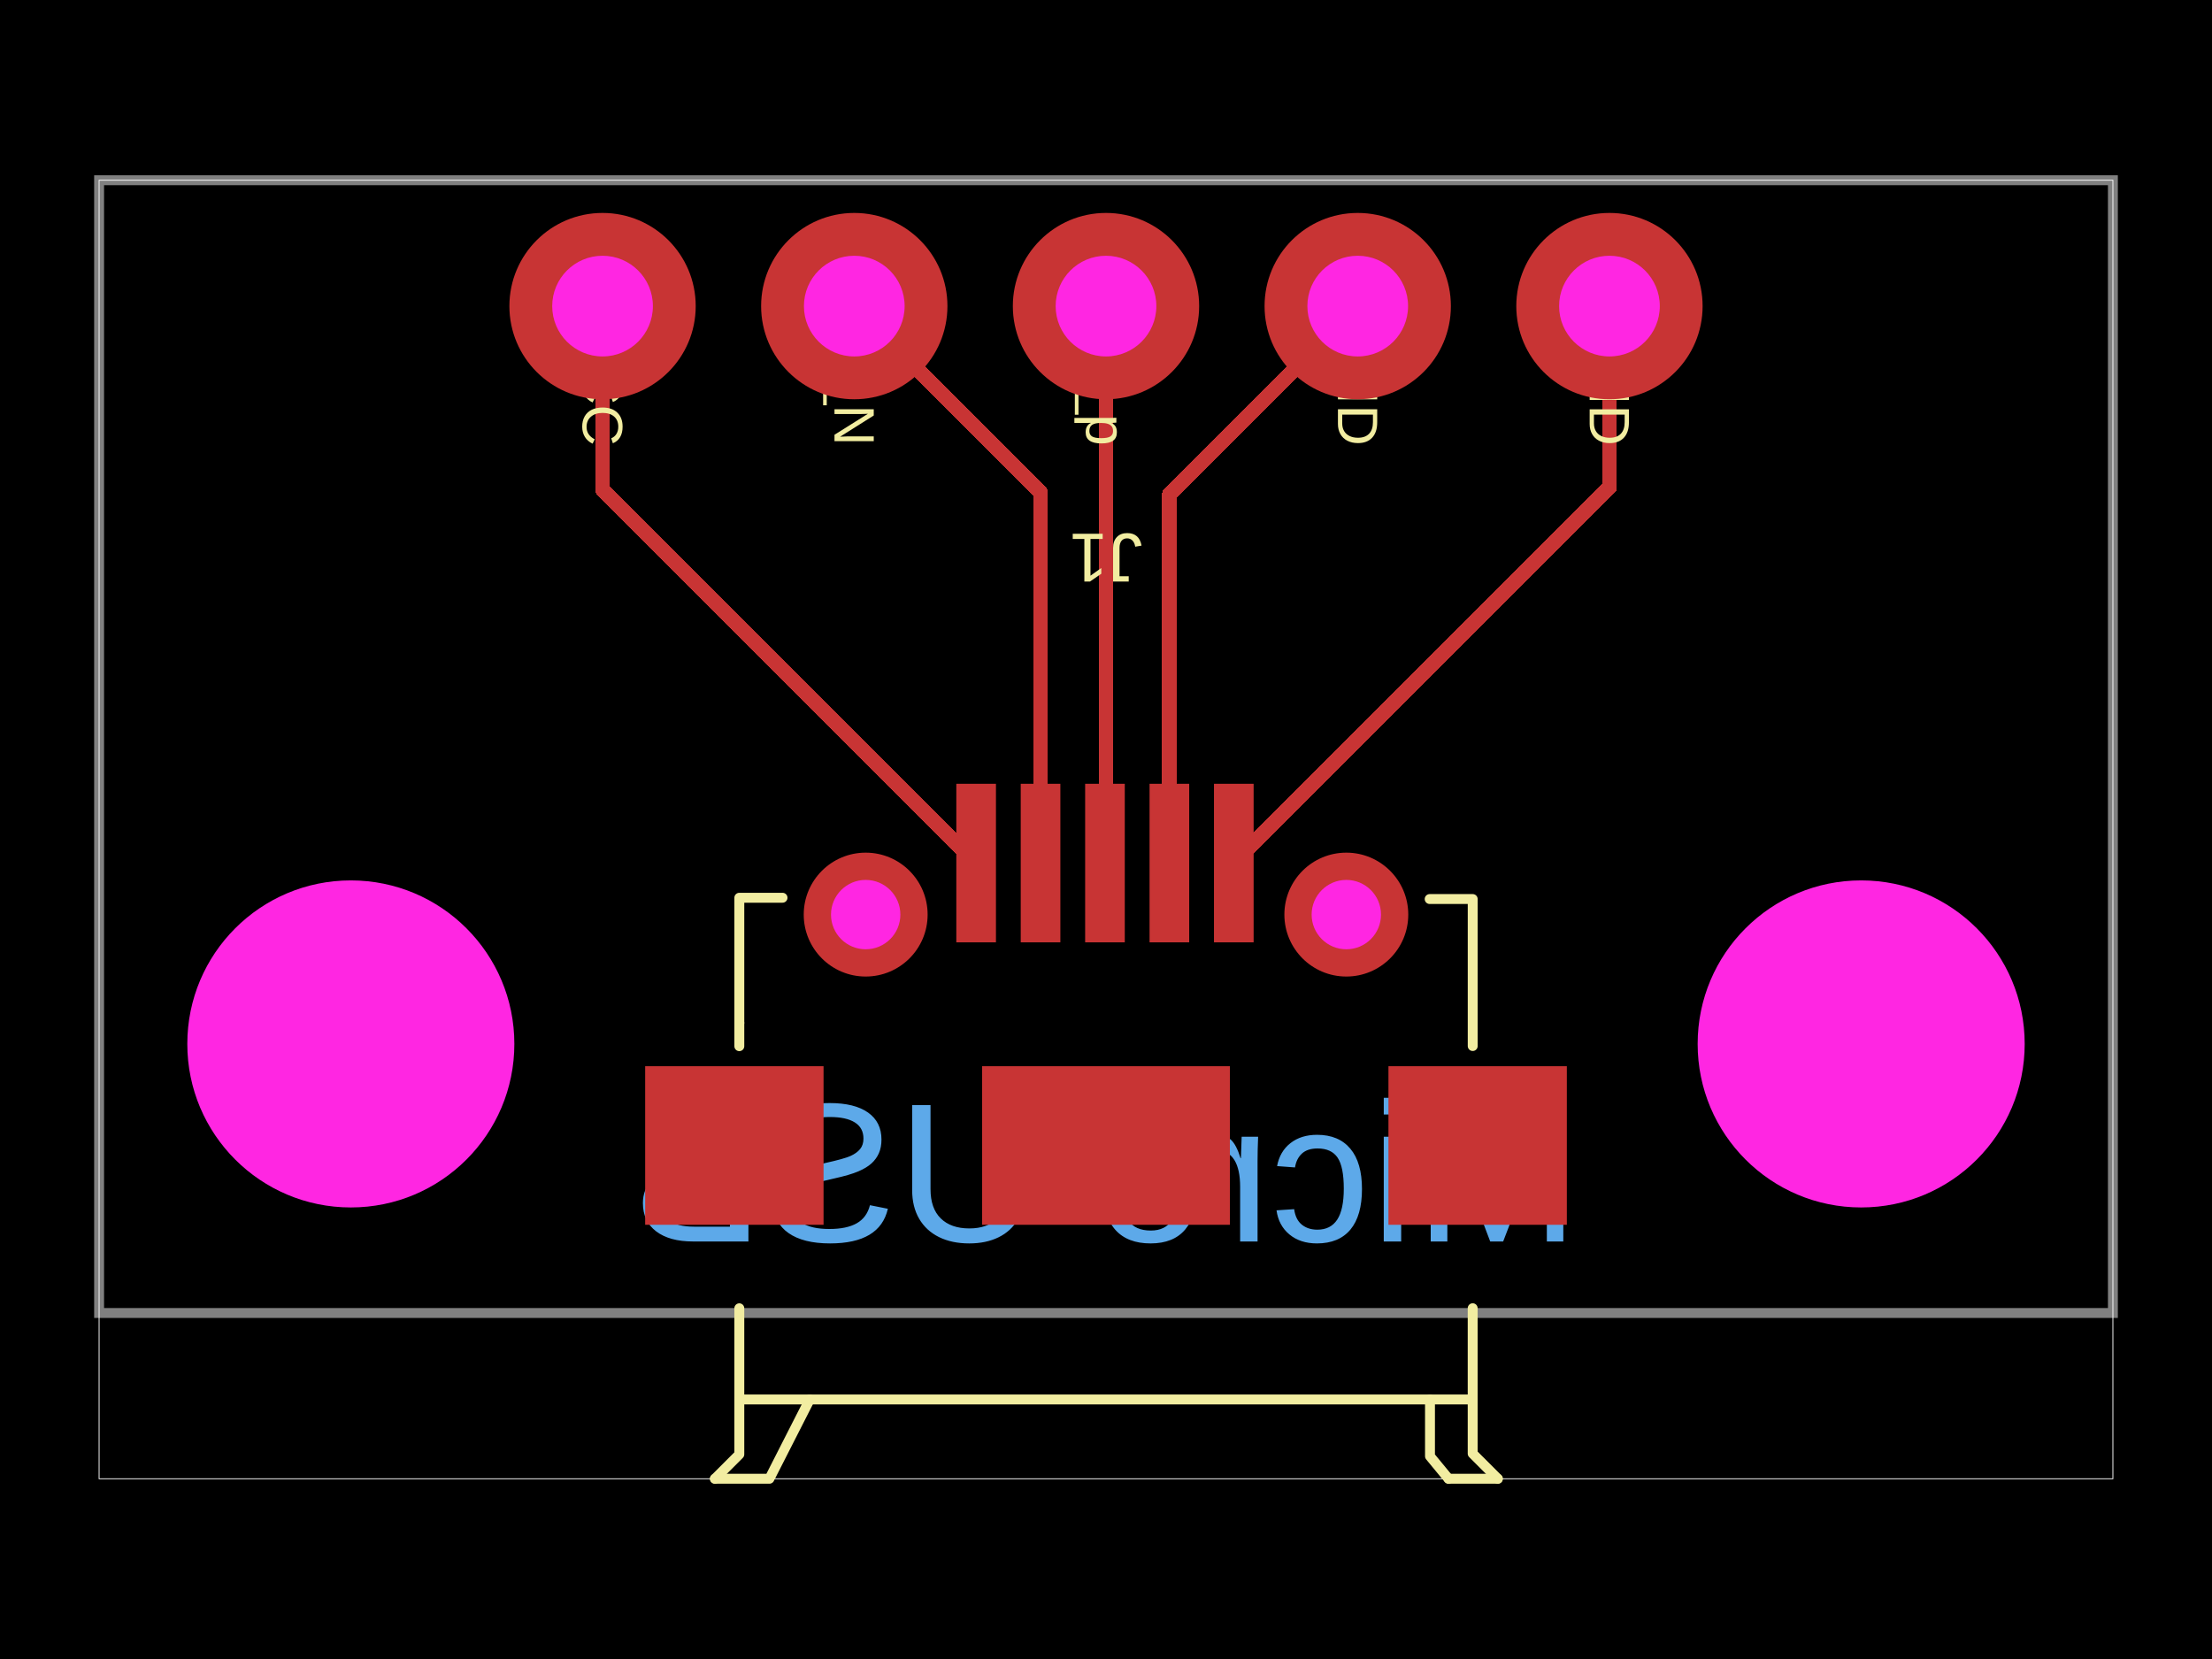
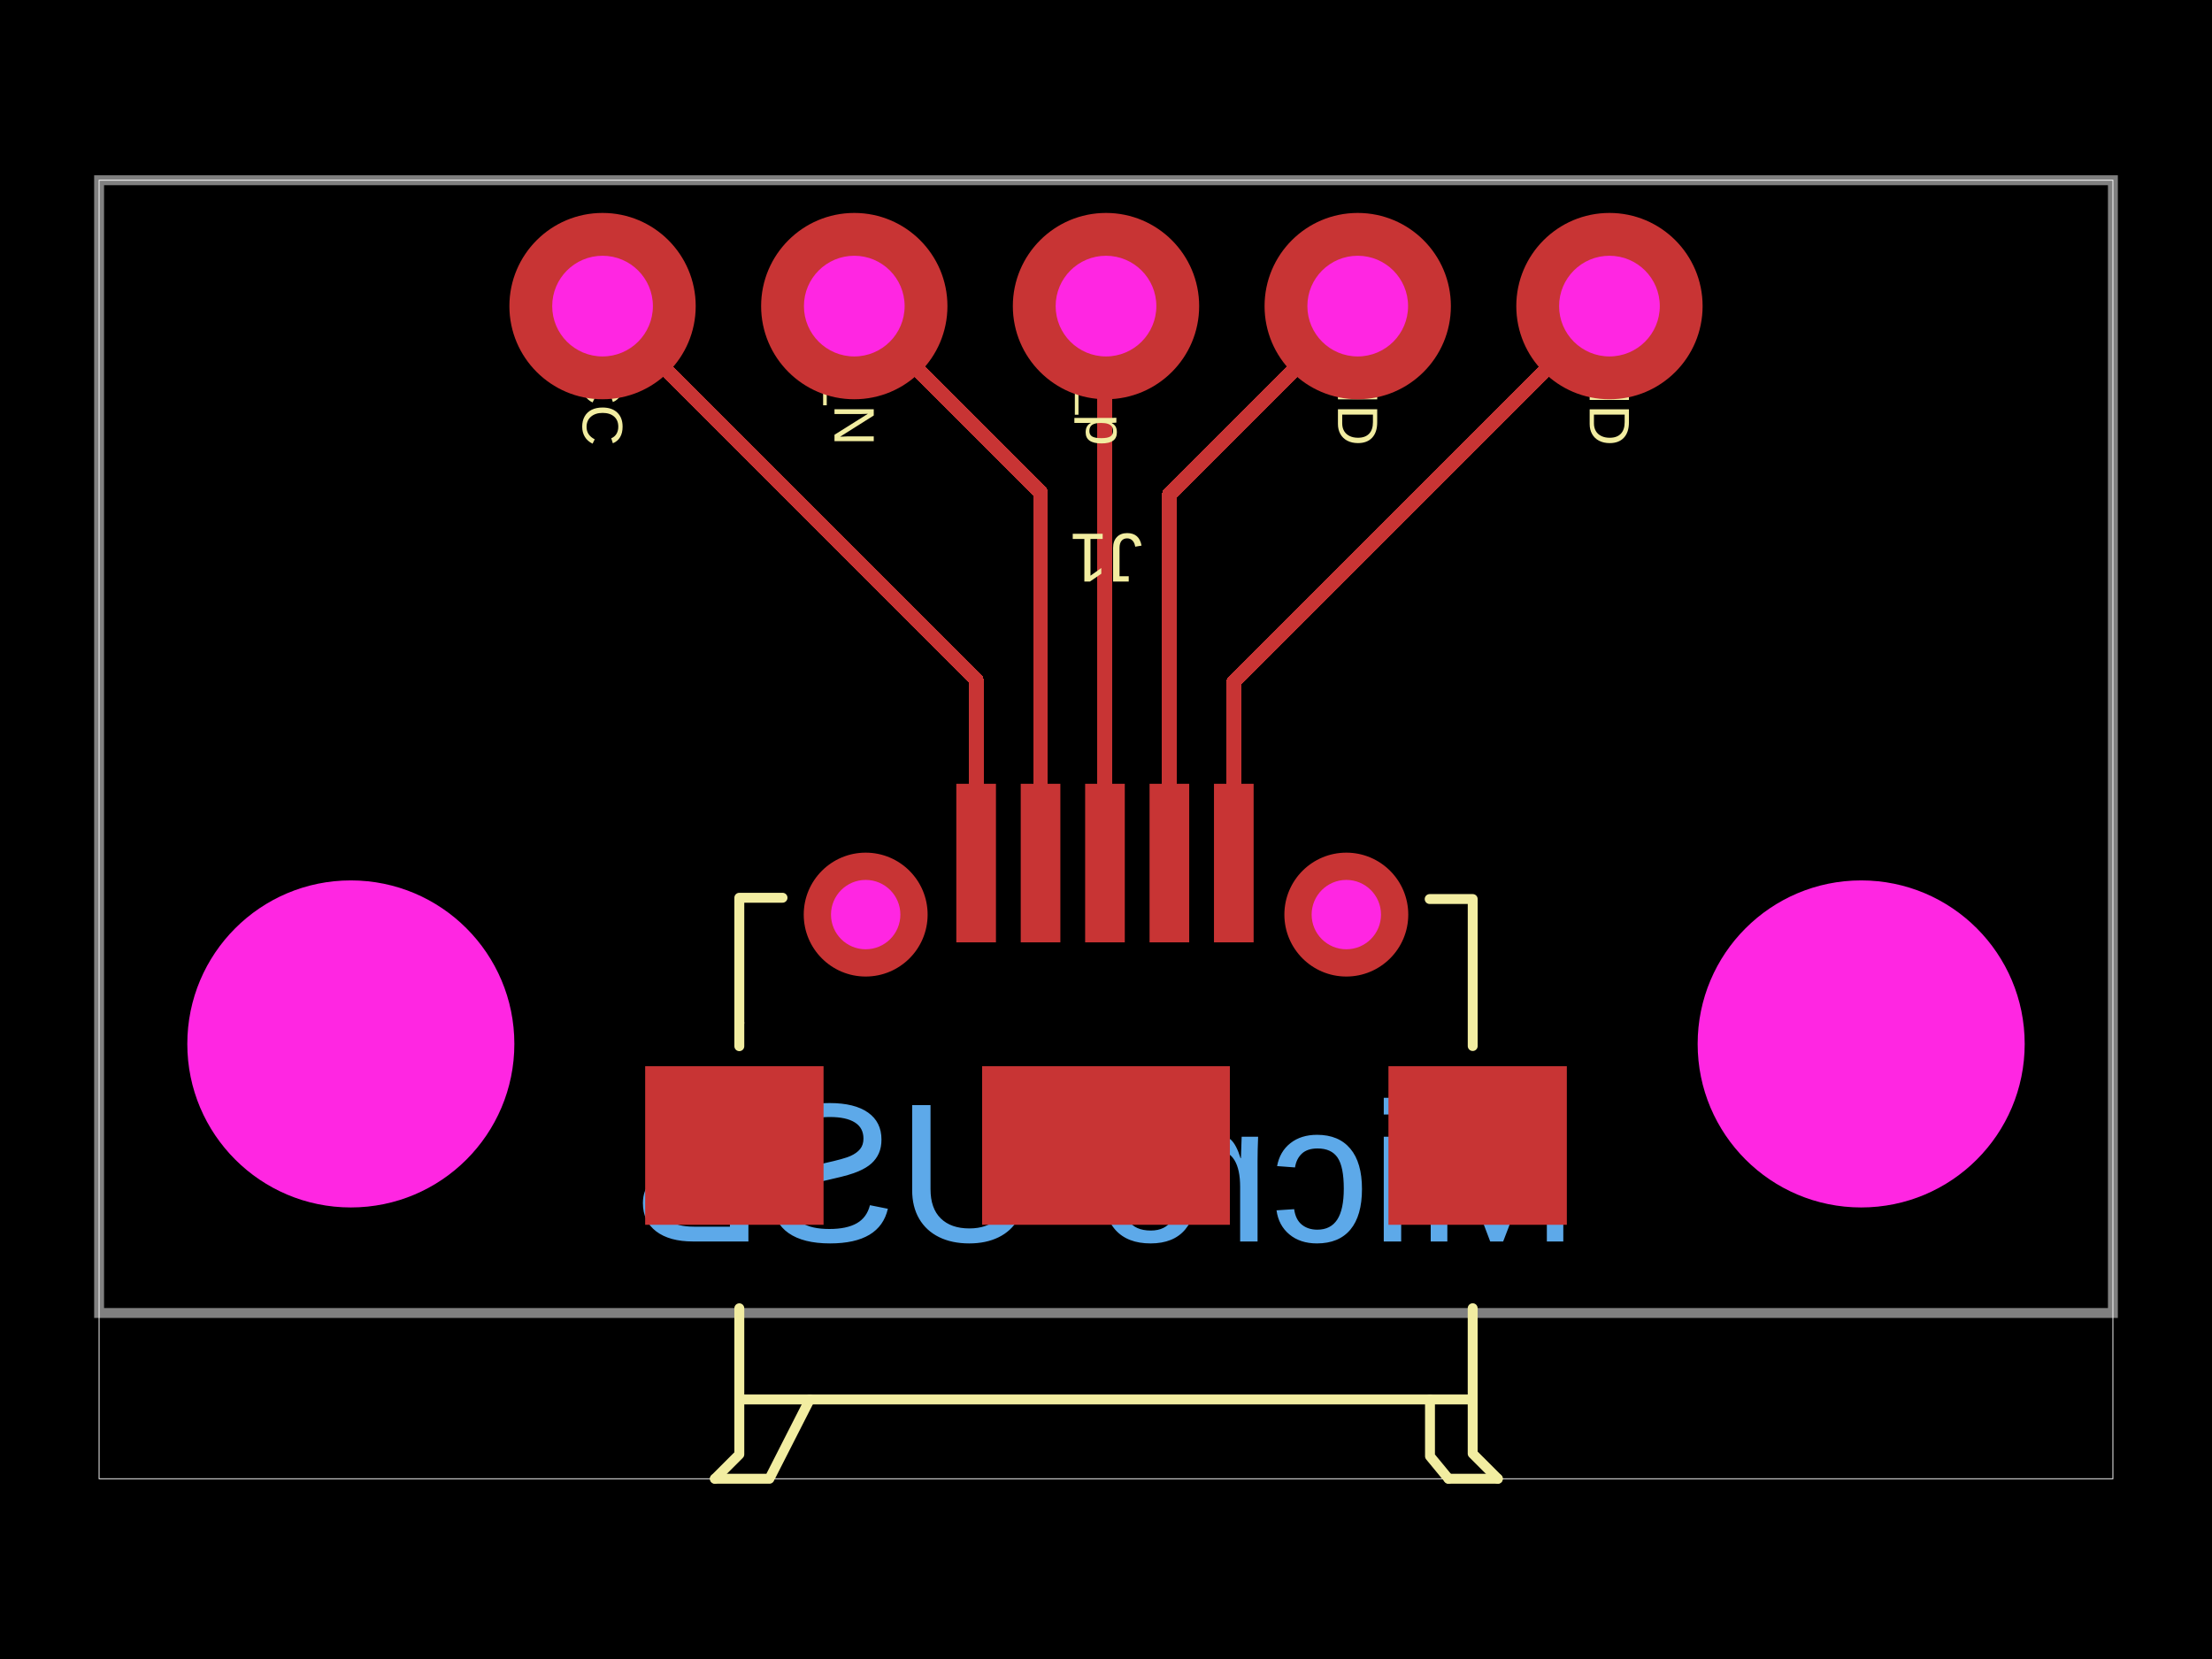
- <svg xmlns="http://www.w3.org/2000/svg" width="800" height="600" data-software-used-string="@tscircuit/core@0.0.862">
+ <svg xmlns="http://www.w3.org/2000/svg" width="800" height="600" data-software-used-string="@tscircuit/core@0.0.931">
  <style />
  <rect class="boundary" x="0" y="0" fill="#000" width="800" height="600" data-type="pcb_background" data-pcb-layer="global" />
  <rect class="pcb-boundary" fill="none" stroke="#fff" stroke-width="0.3" x="35.842" y="65.185" width="728.315" height="469.63" data-type="pcb_boundary" data-pcb-layer="global" />
+   <path class="pcb-board" d="M 35.842 474.863 L 764.158 474.863 L 764.158 65.185 L 35.842 65.185 Z" fill="none" stroke="rgba(255, 255, 255, 0.5)" stroke-width="3.584" data-type="pcb_board" data-pcb-layer="board" />
  <text x="0" y="0" dx="0" dy="0" fill="#5da9e9" font-family="Arial, sans-serif" font-size="71.685" text-anchor="middle" dominant-baseline="central" transform="matrix(-1,0,0,1,400,424.1458)" class="pcb-silkscreen-text pcb-silkscreen-bottom" data-pcb-silkscreen-text-id="null" stroke="none" data-type="pcb_silkscreen_text" data-pcb-layer="bottom">Micro USB</text>
-   <path class="pcb-board" d="M 35.842 474.863 L 764.158 474.863 L 764.158 65.185 L 35.842 65.185 Z" fill="none" stroke="rgba(255, 255, 255, 0.5)" stroke-width="3.584" data-type="pcb_board" data-pcb-layer="board" />
  <rect class="pcb-pad" fill="rgb(200, 52, 52)" x="233.333" y="385.613" width="64.516" height="57.348" data-type="pcb_smtpad" data-pcb-layer="top" />
  <rect class="pcb-pad" fill="rgb(200, 52, 52)" x="355.197" y="385.613" width="89.606" height="57.348" data-type="pcb_smtpad" data-pcb-layer="top" />
  <rect class="pcb-pad" fill="rgb(200, 52, 52)" x="502.151" y="385.613" width="64.516" height="57.348" data-type="pcb_smtpad" data-pcb-layer="top" />
  <rect class="pcb-pad" fill="rgb(200, 52, 52)" x="439.052" y="283.467" width="14.337" height="57.348" data-type="pcb_smtpad" data-pcb-layer="top" />
  <rect class="pcb-pad" fill="rgb(200, 52, 52)" x="415.755" y="283.467" width="14.337" height="57.348" data-type="pcb_smtpad" data-pcb-layer="top" />
  <rect class="pcb-pad" fill="rgb(200, 52, 52)" x="392.458" y="283.467" width="14.337" height="57.348" data-type="pcb_smtpad" data-pcb-layer="top" />
  <rect class="pcb-pad" fill="rgb(200, 52, 52)" x="369.161" y="283.467" width="14.337" height="57.348" data-type="pcb_smtpad" data-pcb-layer="top" />
  <rect class="pcb-pad" fill="rgb(200, 52, 52)" x="345.864" y="283.467" width="14.337" height="57.348" data-type="pcb_smtpad" data-pcb-layer="top" />
-   <path class="pcb-trace" stroke="rgb(200, 52, 52)" fill="none" d="M 582.079 110.705 L 582.079 176.282" stroke-width="5.376" stroke-linecap="round" stroke-linejoin="round" shape-rendering="crispEdges" data-type="pcb_trace" data-pcb-layer="top" />
-   <path class="pcb-trace" stroke="rgb(200, 52, 52)" fill="none" d="M 582.079 176.282 L 446.221 312.141" stroke-width="5.376" stroke-linecap="round" stroke-linejoin="round" shape-rendering="crispEdges" data-type="pcb_trace" data-pcb-layer="top" />
-   <path class="pcb-trace" stroke="rgb(200, 52, 52)" fill="none" d="M 491.039 110.705 L 422.924 178.821" stroke-width="5.376" stroke-linecap="round" stroke-linejoin="round" shape-rendering="crispEdges" data-type="pcb_trace" data-pcb-layer="top" />
-   <path class="pcb-trace" stroke="rgb(200, 52, 52)" fill="none" d="M 422.924 178.821 L 422.924 312.141" stroke-width="5.376" stroke-linecap="round" stroke-linejoin="round" shape-rendering="crispEdges" data-type="pcb_trace" data-pcb-layer="top" />
-   <path class="pcb-trace" stroke="rgb(200, 52, 52)" fill="none" d="M 400 110.705 L 400 311.767" stroke-width="5.376" stroke-linecap="round" stroke-linejoin="round" shape-rendering="crispEdges" data-type="pcb_trace" data-pcb-layer="top" />
-   <path class="pcb-trace" stroke="rgb(200, 52, 52)" fill="none" d="M 400 311.767 L 399.627 312.141" stroke-width="5.376" stroke-linecap="round" stroke-linejoin="round" shape-rendering="crispEdges" data-type="pcb_trace" data-pcb-layer="top" />
-   <path class="pcb-trace" stroke="rgb(200, 52, 52)" fill="none" d="M 308.961 110.705 L 376.33 178.074" stroke-width="5.376" stroke-linecap="round" stroke-linejoin="round" shape-rendering="crispEdges" data-type="pcb_trace" data-pcb-layer="top" />
-   <path class="pcb-trace" stroke="rgb(200, 52, 52)" fill="none" d="M 376.33 178.074 L 376.33 312.141" stroke-width="5.376" stroke-linecap="round" stroke-linejoin="round" shape-rendering="crispEdges" data-type="pcb_trace" data-pcb-layer="top" />
-   <path class="pcb-trace" stroke="rgb(200, 52, 52)" fill="none" d="M 217.921 110.705 L 217.921 177.029" stroke-width="5.376" stroke-linecap="round" stroke-linejoin="round" shape-rendering="crispEdges" data-type="pcb_trace" data-pcb-layer="top" />
-   <path class="pcb-trace" stroke="rgb(200, 52, 52)" fill="none" d="M 217.921 177.029 L 353.033 312.141" stroke-width="5.376" stroke-linecap="round" stroke-linejoin="round" shape-rendering="crispEdges" data-type="pcb_trace" data-pcb-layer="top" />
+   <path class="pcb-trace" stroke="rgb(200, 52, 52)" fill="none" d="M 446.221 312.141 L 446.221 246.563" stroke-width="5.376" stroke-linecap="round" stroke-linejoin="round" shape-rendering="crispEdges" data-type="pcb_trace" data-pcb-layer="top" />
+   <path class="pcb-trace" stroke="rgb(200, 52, 52)" fill="none" d="M 446.221 246.563 L 582.079 110.705" stroke-width="5.376" stroke-linecap="round" stroke-linejoin="round" shape-rendering="crispEdges" data-type="pcb_trace" data-pcb-layer="top" />
+   <path class="pcb-trace" stroke="rgb(200, 52, 52)" fill="none" d="M 422.924 312.141 L 422.924 178.821" stroke-width="5.376" stroke-linecap="round" stroke-linejoin="round" shape-rendering="crispEdges" data-type="pcb_trace" data-pcb-layer="top" />
+   <path class="pcb-trace" stroke="rgb(200, 52, 52)" fill="none" d="M 422.924 178.821 L 491.039 110.705" stroke-width="5.376" stroke-linecap="round" stroke-linejoin="round" shape-rendering="crispEdges" data-type="pcb_trace" data-pcb-layer="top" />
+   <path class="pcb-trace" stroke="rgb(200, 52, 52)" fill="none" d="M 399.627 312.141 L 399.627 111.078" stroke-width="5.376" stroke-linecap="round" stroke-linejoin="round" shape-rendering="crispEdges" data-type="pcb_trace" data-pcb-layer="top" />
+   <path class="pcb-trace" stroke="rgb(200, 52, 52)" fill="none" d="M 399.627 111.078 L 400 110.705" stroke-width="5.376" stroke-linecap="round" stroke-linejoin="round" shape-rendering="crispEdges" data-type="pcb_trace" data-pcb-layer="top" />
+   <path class="pcb-trace" stroke="rgb(200, 52, 52)" fill="none" d="M 376.33 312.141 L 376.33 178.074" stroke-width="5.376" stroke-linecap="round" stroke-linejoin="round" shape-rendering="crispEdges" data-type="pcb_trace" data-pcb-layer="top" />
+   <path class="pcb-trace" stroke="rgb(200, 52, 52)" fill="none" d="M 376.33 178.074 L 308.961 110.705" stroke-width="5.376" stroke-linecap="round" stroke-linejoin="round" shape-rendering="crispEdges" data-type="pcb_trace" data-pcb-layer="top" />
+   <path class="pcb-trace" stroke="rgb(200, 52, 52)" fill="none" d="M 353.033 312.141 L 353.033 245.817" stroke-width="5.376" stroke-linecap="round" stroke-linejoin="round" shape-rendering="crispEdges" data-type="pcb_trace" data-pcb-layer="top" />
+   <path class="pcb-trace" stroke="rgb(200, 52, 52)" fill="none" d="M 353.033 245.817 L 217.921 110.705" stroke-width="5.376" stroke-linecap="round" stroke-linejoin="round" shape-rendering="crispEdges" data-type="pcb_trace" data-pcb-layer="top" />
  <path class="pcb-silkscreen pcb-silkscreen-top" d="M 258.552 534.796 L 278.269 534.815 L 292.874 506.118" fill="none" stroke="#f2eda1" stroke-width="3.584" stroke-linecap="round" stroke-linejoin="round" data-pcb-component-id="pcb_component_0" data-pcb-silkscreen-path-id="pcb_silkscreen_path_0" data-type="pcb_silkscreen_path" data-pcb-layer="top" />
  <path class="pcb-silkscreen pcb-silkscreen-top" d="M 517.176 506.141 L 517.176 526.669 L 523.884 534.815" fill="none" stroke="#f2eda1" stroke-width="3.584" stroke-linecap="round" stroke-linejoin="round" data-pcb-component-id="pcb_component_0" data-pcb-silkscreen-path-id="pcb_silkscreen_path_1" data-type="pcb_silkscreen_path" data-pcb-layer="top" />
  <path class="pcb-silkscreen pcb-silkscreen-top" d="M 541.71 534.815 L 523.884 534.815" fill="none" stroke="#f2eda1" stroke-width="3.584" stroke-linecap="round" stroke-linejoin="round" data-pcb-component-id="pcb_component_0" data-pcb-silkscreen-path-id="pcb_silkscreen_path_2" data-type="pcb_silkscreen_path" data-pcb-layer="top" />
  <path class="pcb-silkscreen pcb-silkscreen-top" d="M 532.616 506.141 L 532.616 525.721 L 541.71 534.815" fill="none" stroke="#f2eda1" stroke-width="3.584" stroke-linecap="round" stroke-linejoin="round" data-pcb-component-id="pcb_component_0" data-pcb-silkscreen-path-id="pcb_silkscreen_path_3" data-type="pcb_silkscreen_path" data-pcb-layer="top" />
  <path class="pcb-silkscreen pcb-silkscreen-top" d="M 267.384 506.141 L 267.384 525.988 L 258.557 534.815" fill="none" stroke="#f2eda1" stroke-width="3.584" stroke-linecap="round" stroke-linejoin="round" data-pcb-component-id="pcb_component_0" data-pcb-silkscreen-path-id="pcb_silkscreen_path_4" data-type="pcb_silkscreen_path" data-pcb-layer="top" />
  <path class="pcb-silkscreen pcb-silkscreen-top" d="M 267.384 369.941 L 267.384 324.684 L 283.012 324.684" fill="none" stroke="#f2eda1" stroke-width="3.584" stroke-linecap="round" stroke-linejoin="round" data-pcb-component-id="pcb_component_0" data-pcb-silkscreen-path-id="pcb_silkscreen_path_5" data-type="pcb_silkscreen_path" data-pcb-layer="top" />
  <path class="pcb-silkscreen pcb-silkscreen-top" d="M 517.058 325.15 L 532.626 325.15 L 532.626 326.971 L 532.626 378.317" fill="none" stroke="#f2eda1" stroke-width="3.584" stroke-linecap="round" stroke-linejoin="round" data-pcb-component-id="pcb_component_0" data-pcb-silkscreen-path-id="pcb_silkscreen_path_6" data-type="pcb_silkscreen_path" data-pcb-layer="top" />
  <path class="pcb-silkscreen pcb-silkscreen-top" d="M 267.384 378.371 L 267.384 369.941" fill="none" stroke="#f2eda1" stroke-width="3.584" stroke-linecap="round" stroke-linejoin="round" data-pcb-component-id="pcb_component_0" data-pcb-silkscreen-path-id="pcb_silkscreen_path_7" data-type="pcb_silkscreen_path" data-pcb-layer="top" />
  <path class="pcb-silkscreen pcb-silkscreen-top" d="M 532.616 473.134 L 532.616 506.141 L 267.384 506.141 L 267.384 473.152" fill="none" stroke="#f2eda1" stroke-width="3.584" stroke-linecap="round" stroke-linejoin="round" data-pcb-component-id="pcb_component_0" data-pcb-silkscreen-path-id="pcb_silkscreen_path_8" data-type="pcb_silkscreen_path" data-pcb-layer="top" />
  <text x="0" y="0" dx="0" dy="0" fill="#f2eda1" font-family="Arial, sans-serif" font-size="20.645" text-anchor="end" dominant-baseline="central" transform="matrix(-1.8369701987210297e-16,1,-1,-1.8369701987210297e-16,582.0789,161.2426)" class="pcb-silkscreen-text pcb-silkscreen-top" data-pcb-silkscreen-text-id="pcb_component_1" stroke="none" data-type="pcb_silkscreen_text" data-pcb-layer="top">GND</text>
  <text x="0" y="0" dx="0" dy="0" fill="#f2eda1" font-family="Arial, sans-serif" font-size="20.645" text-anchor="end" dominant-baseline="central" transform="matrix(-1.8369701987210297e-16,1,-1,-1.8369701987210297e-16,491.0394,161.2426)" class="pcb-silkscreen-text pcb-silkscreen-top" data-pcb-silkscreen-text-id="pcb_component_1" stroke="none" data-type="pcb_silkscreen_text" data-pcb-layer="top">ID</text>
  <text x="0" y="0" dx="0" dy="0" fill="#f2eda1" font-family="Arial, sans-serif" font-size="20.645" text-anchor="end" dominant-baseline="central" transform="matrix(-1.8369701987210297e-16,1,-1,-1.8369701987210297e-16,400,161.2426)" class="pcb-silkscreen-text pcb-silkscreen-top" data-pcb-silkscreen-text-id="pcb_component_1" stroke="none" data-type="pcb_silkscreen_text" data-pcb-layer="top">D_p</text>
  <text x="0" y="0" dx="0" dy="0" fill="#f2eda1" font-family="Arial, sans-serif" font-size="20.645" text-anchor="end" dominant-baseline="central" transform="matrix(-1.8369701987210297e-16,1,-1,-1.8369701987210297e-16,308.9606,161.2426)" class="pcb-silkscreen-text pcb-silkscreen-top" data-pcb-silkscreen-text-id="pcb_component_1" stroke="none" data-type="pcb_silkscreen_text" data-pcb-layer="top">D_N</text>
  <text x="0" y="0" dx="0" dy="0" fill="#f2eda1" font-family="Arial, sans-serif" font-size="20.645" text-anchor="end" dominant-baseline="central" transform="matrix(-1.8369701987210297e-16,1,-1,-1.8369701987210297e-16,217.9211,161.2426)" class="pcb-silkscreen-text pcb-silkscreen-top" data-pcb-silkscreen-text-id="pcb_component_1" stroke="none" data-type="pcb_silkscreen_text" data-pcb-layer="top">VCC</text>
  <text x="0" y="0" dx="0" dy="0" fill="#f2eda1" font-family="Arial, sans-serif" font-size="25.09" text-anchor="middle" dominant-baseline="central" transform="matrix(-1,-1.2246467991473532e-16,1.2246467991473532e-16,-1,400,201.7444)" class="pcb-silkscreen-text pcb-silkscreen-top" data-pcb-silkscreen-text-id="pcb_component_1" stroke="none" data-type="pcb_silkscreen_text" data-pcb-layer="top">J1</text>
  <g data-type="pcb_plated_hole" data-pcb-layer="through">
    <circle class="pcb-hole-outer" fill="rgb(200, 52, 52)" cx="313.085" cy="330.776" r="22.402" data-type="pcb_plated_hole" data-pcb-layer="top" />
    <circle class="pcb-hole-inner" fill="#FF26E2" cx="313.085" cy="330.776" r="12.545" data-type="pcb_plated_hole_drill" data-pcb-layer="drill" />
  </g>
  <g data-type="pcb_plated_hole" data-pcb-layer="through">
    <circle class="pcb-hole-outer" fill="rgb(200, 52, 52)" cx="486.915" cy="330.776" r="22.402" data-type="pcb_plated_hole" data-pcb-layer="top" />
    <circle class="pcb-hole-inner" fill="#FF26E2" cx="486.915" cy="330.776" r="12.545" data-type="pcb_plated_hole_drill" data-pcb-layer="drill" />
  </g>
  <g data-type="pcb_plated_hole" data-pcb-layer="through">
    <circle class="pcb-hole-outer" fill="rgb(200, 52, 52)" cx="582.079" cy="110.705" r="33.692" data-type="pcb_plated_hole" data-pcb-layer="top" />
    <circle class="pcb-hole-inner" fill="#FF26E2" cx="582.079" cy="110.705" r="18.208" data-type="pcb_plated_hole_drill" data-pcb-layer="drill" />
  </g>
  <g data-type="pcb_plated_hole" data-pcb-layer="through">
    <circle class="pcb-hole-outer" fill="rgb(200, 52, 52)" cx="491.039" cy="110.705" r="33.692" data-type="pcb_plated_hole" data-pcb-layer="top" />
    <circle class="pcb-hole-inner" fill="#FF26E2" cx="491.039" cy="110.705" r="18.208" data-type="pcb_plated_hole_drill" data-pcb-layer="drill" />
  </g>
  <g data-type="pcb_plated_hole" data-pcb-layer="through">
    <circle class="pcb-hole-outer" fill="rgb(200, 52, 52)" cx="400" cy="110.705" r="33.692" data-type="pcb_plated_hole" data-pcb-layer="top" />
    <circle class="pcb-hole-inner" fill="#FF26E2" cx="400" cy="110.705" r="18.208" data-type="pcb_plated_hole_drill" data-pcb-layer="drill" />
  </g>
  <g data-type="pcb_plated_hole" data-pcb-layer="through">
    <circle class="pcb-hole-outer" fill="rgb(200, 52, 52)" cx="308.961" cy="110.705" r="33.692" data-type="pcb_plated_hole" data-pcb-layer="top" />
    <circle class="pcb-hole-inner" fill="#FF26E2" cx="308.961" cy="110.705" r="18.208" data-type="pcb_plated_hole_drill" data-pcb-layer="drill" />
  </g>
  <g data-type="pcb_plated_hole" data-pcb-layer="through">
    <circle class="pcb-hole-outer" fill="rgb(200, 52, 52)" cx="217.921" cy="110.705" r="33.692" data-type="pcb_plated_hole" data-pcb-layer="top" />
    <circle class="pcb-hole-inner" fill="#FF26E2" cx="217.921" cy="110.705" r="18.208" data-type="pcb_plated_hole_drill" data-pcb-layer="drill" />
  </g>
  <circle class="pcb-hole" cx="673.118" cy="377.551" r="59.14" fill="#FF26E2" data-type="pcb_hole" data-pcb-layer="drill" />
  <circle class="pcb-hole" cx="126.882" cy="377.551" r="59.14" fill="#FF26E2" data-type="pcb_hole" data-pcb-layer="drill" />
</svg>
